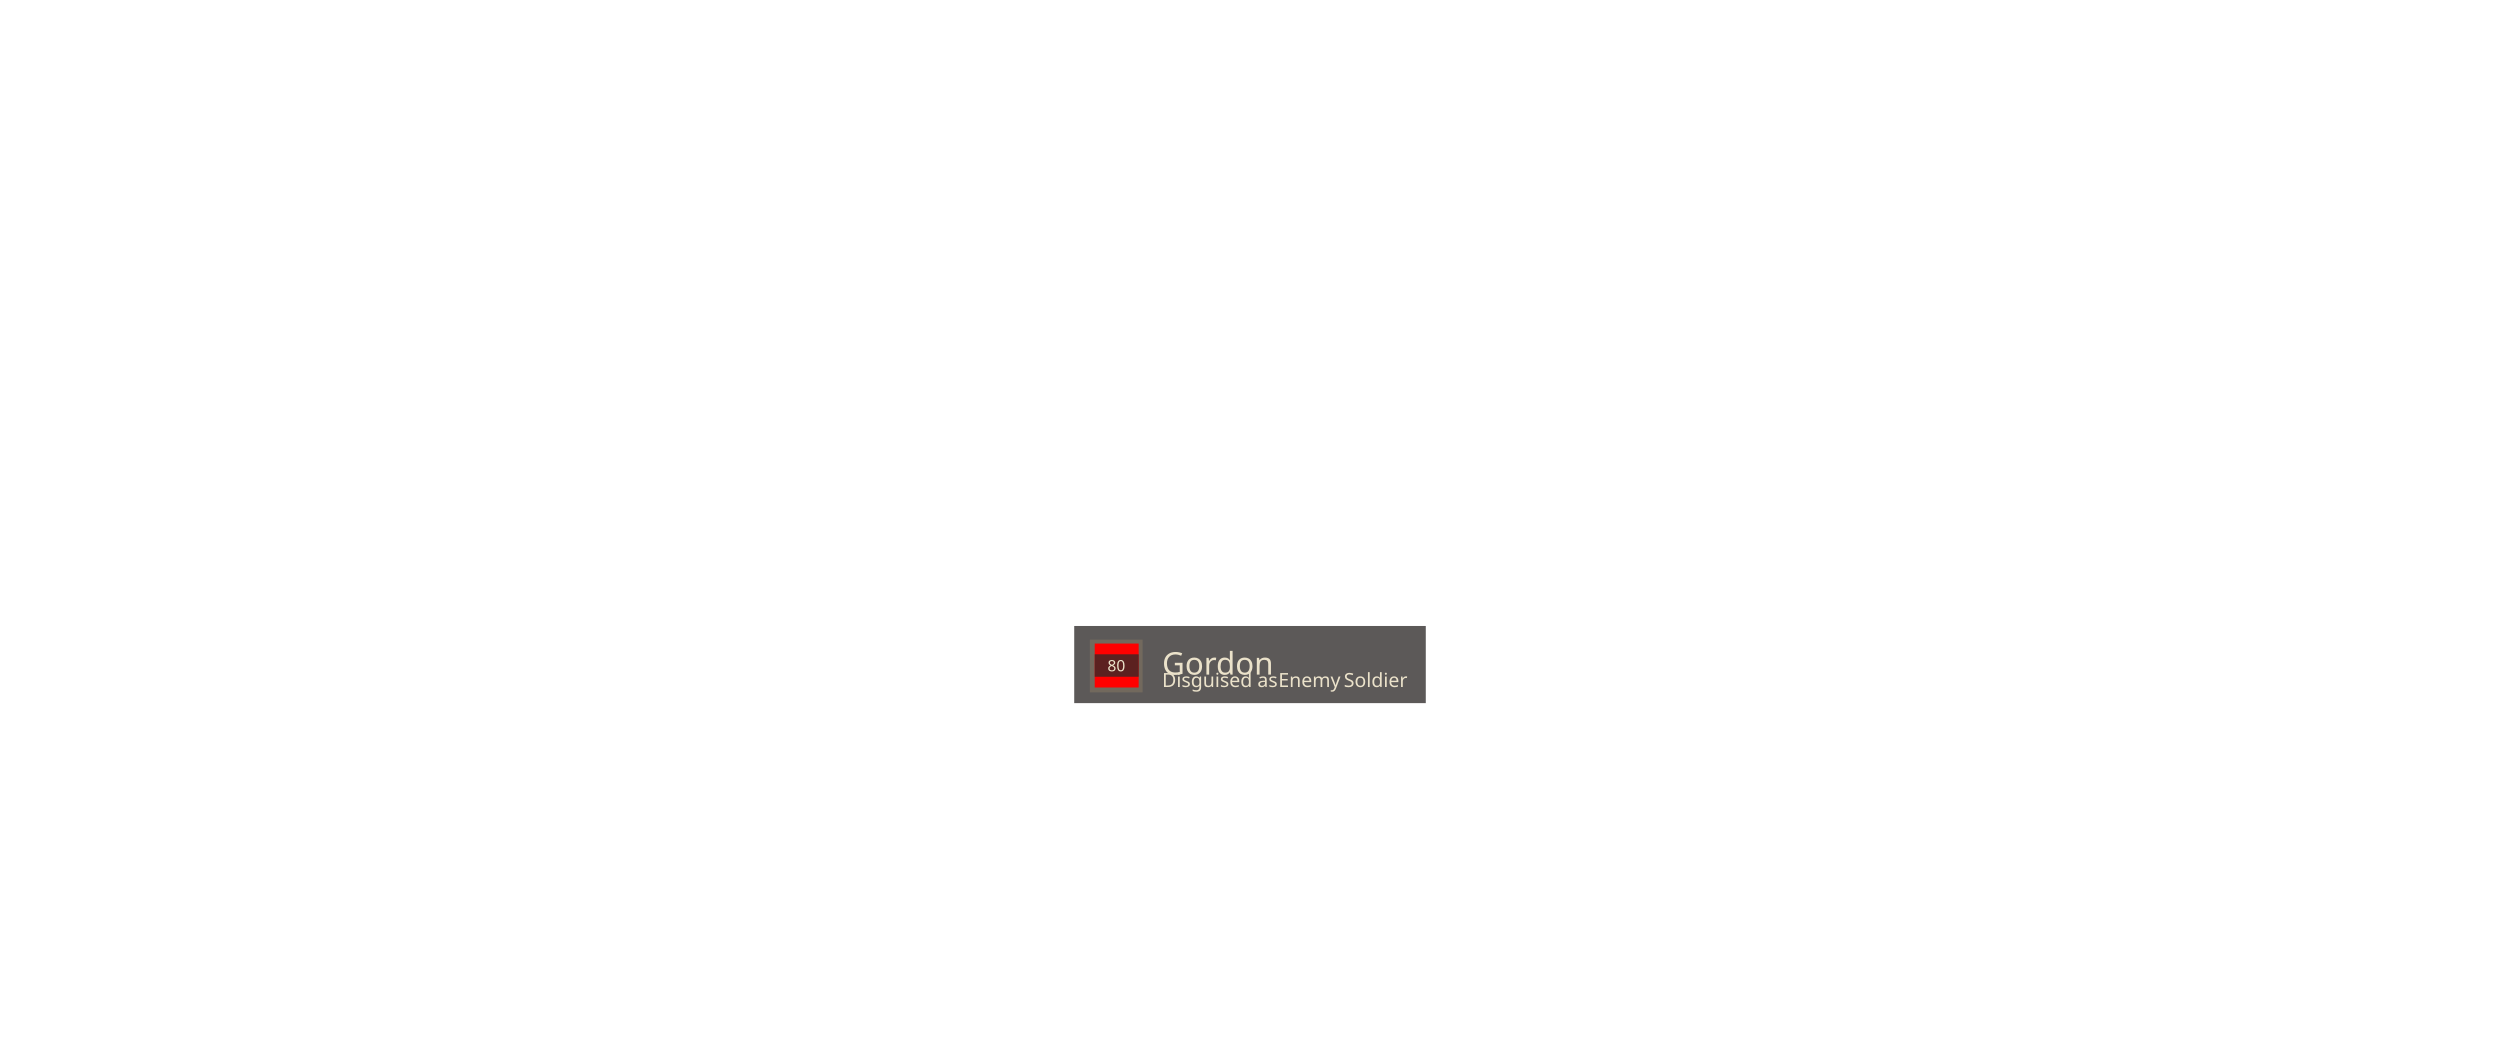
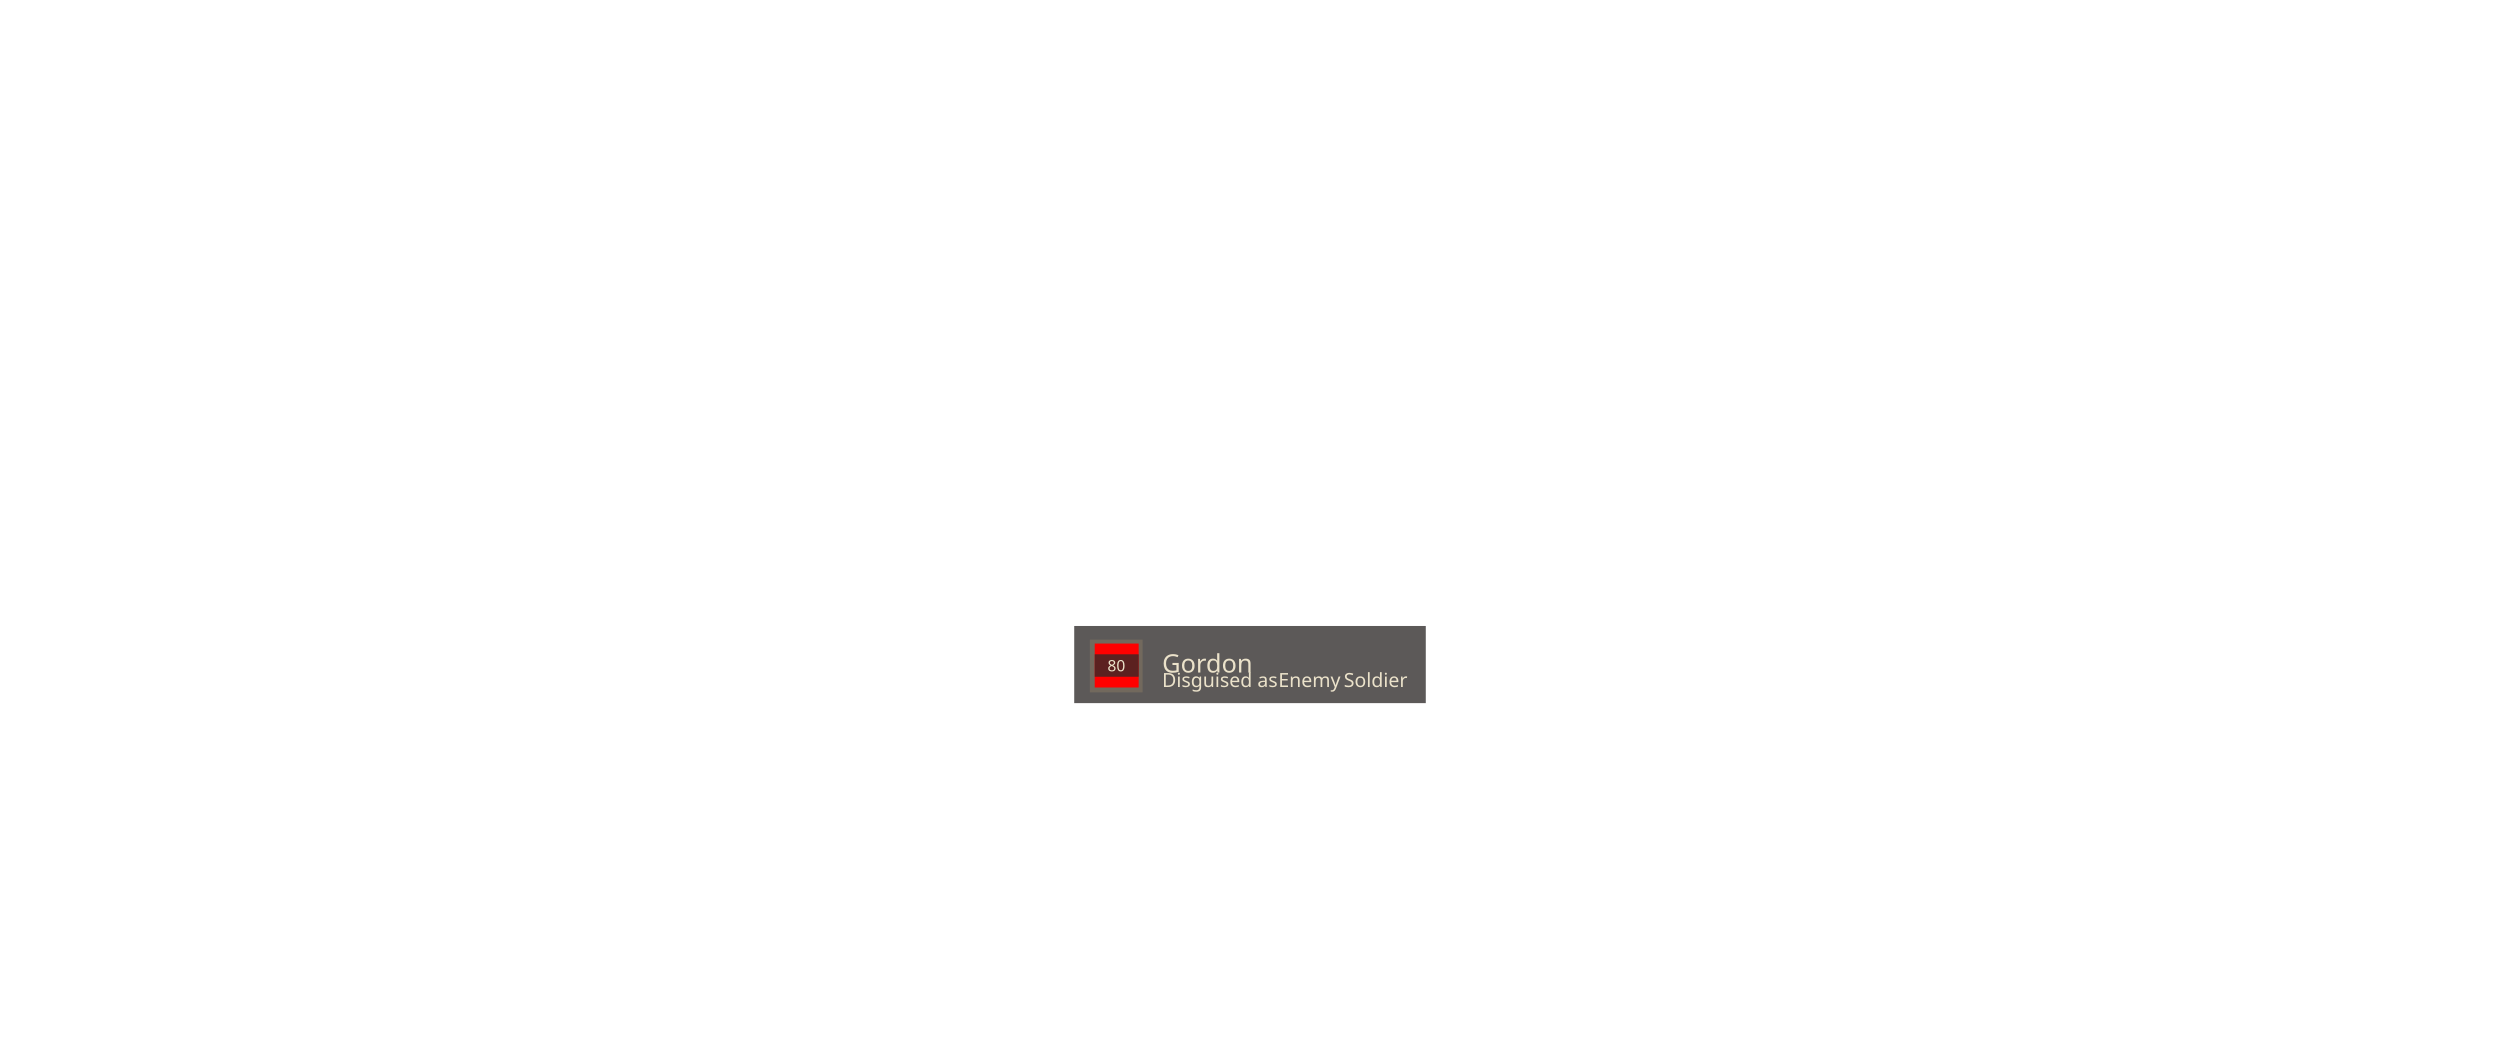
<svg xmlns="http://www.w3.org/2000/svg" width="2560" height="1080" viewBox="0 0 2560 1080" data-scale="1">
  <rect x="1100" y="641" width="360" height="79" fill="#2e2b2a" fill-opacity="0.78" data-e="2" />
-   <text x="1190" y="690.8" font-family="TF2 Secondary" font-size="32" font-weight="500" fill="#ebe2ca" xml:space="preserve" data-e="3">Gordon</text>
+   <text x="1190" y="688.65" font-family="TF2 Secondary" font-size="26" font-weight="500" fill="#ebe2ca" xml:space="preserve" data-e="3">Gordon</text>
  <text x="1190" y="703.5" font-family="TF2 Secondary" font-size="20" font-weight="500" fill="#ebe2ca" xml:space="preserve" data-e="5">Disguised as</text>
  <text x="1309" y="703.5" font-family="TF2 Secondary" font-size="20" font-weight="500" fill="#ebe2ca" xml:space="preserve" data-e="6">Enemy</text>
  <text x="1376" y="703.5" font-family="TF2 Secondary" font-size="20" font-weight="500" fill="#ebe2ca" xml:space="preserve" data-e="7">Soldier</text>
  <rect x="1116" y="655" width="54" height="54" fill="#756b5e" fill-opacity="0.9" data-e="8" />
  <rect x="1121" y="659" width="45" height="45" fill="#ff0000" data-e="9" />
  <rect x="1121" y="670" width="45" height="23" fill="#2e2b2a" fill-opacity="0.78" data-e="10" />
  <text x="1134" y="687.4" font-family="TF2 Secondary" font-size="16" font-weight="500" fill="#ebe2ca" xml:space="preserve" data-e="11">80</text>
</svg>
